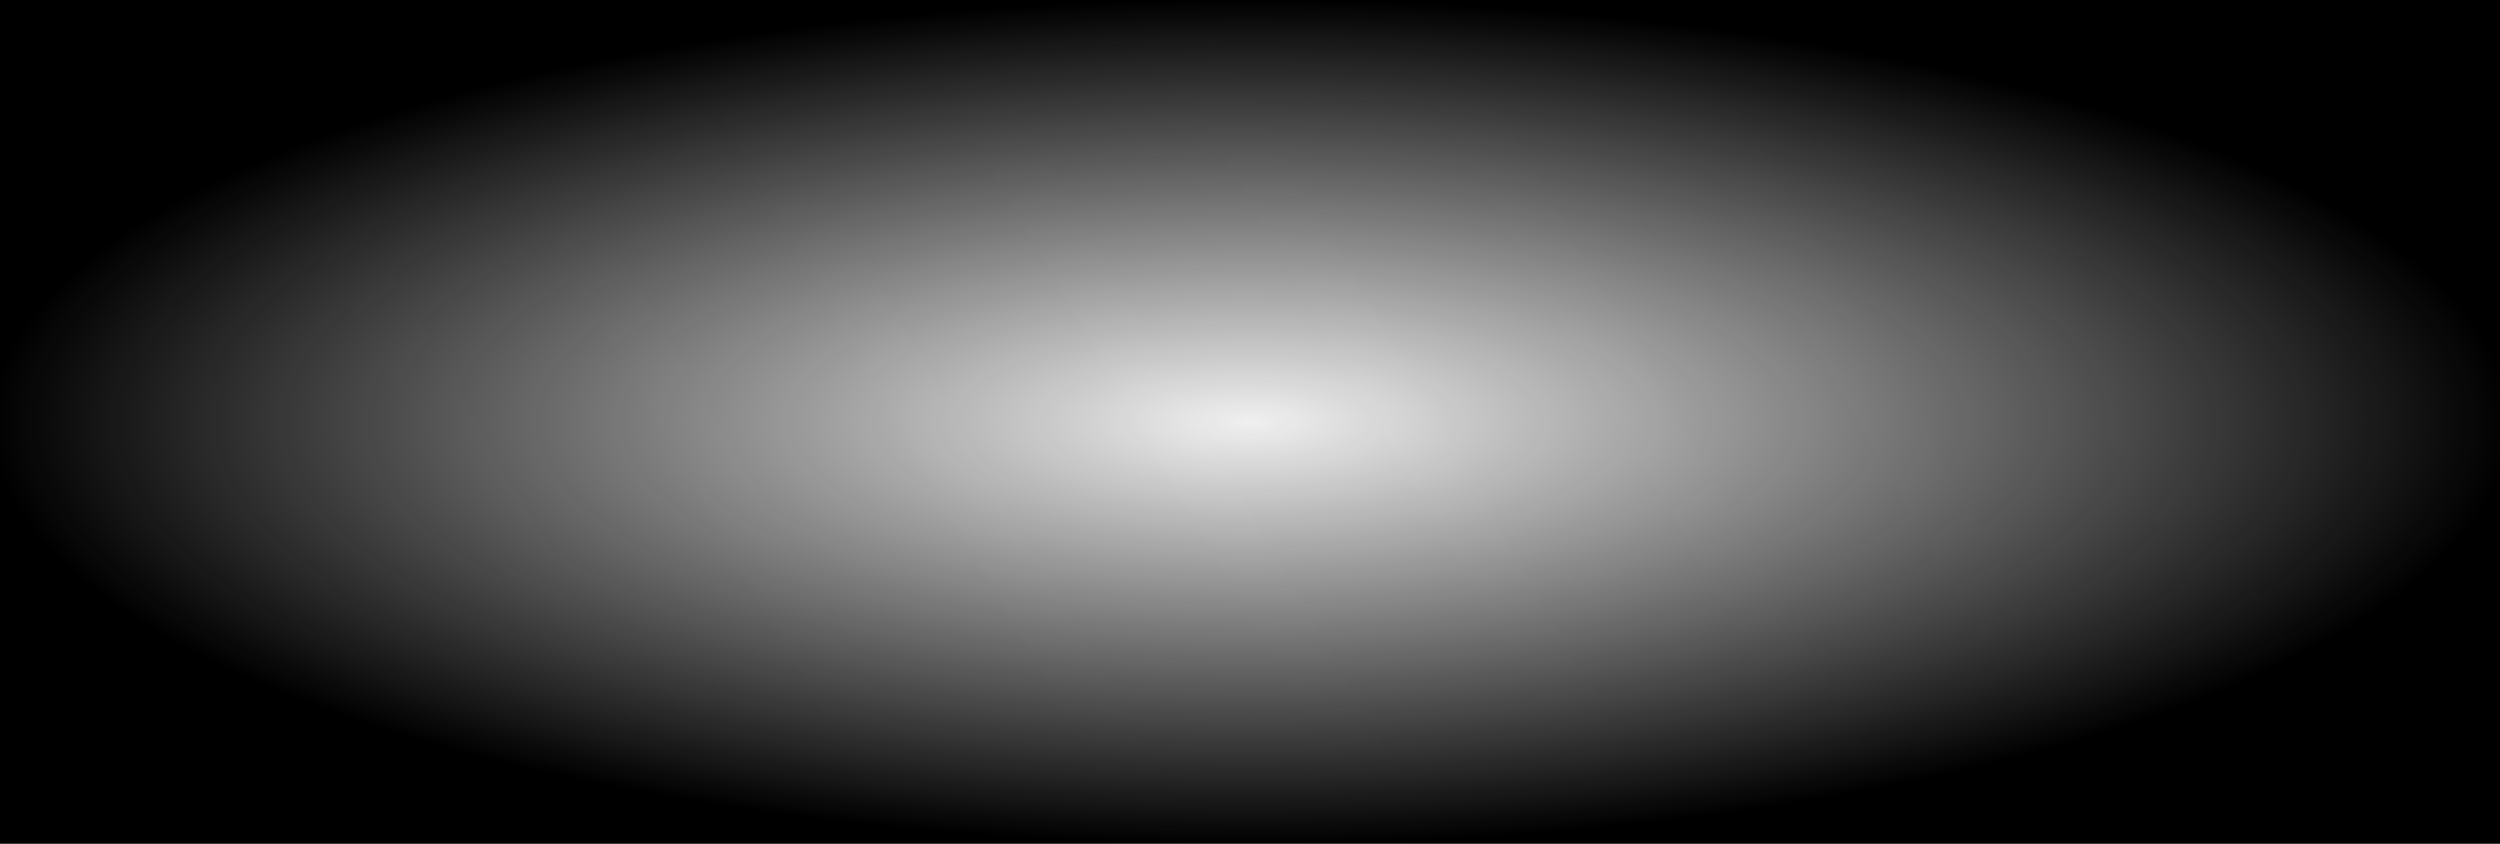
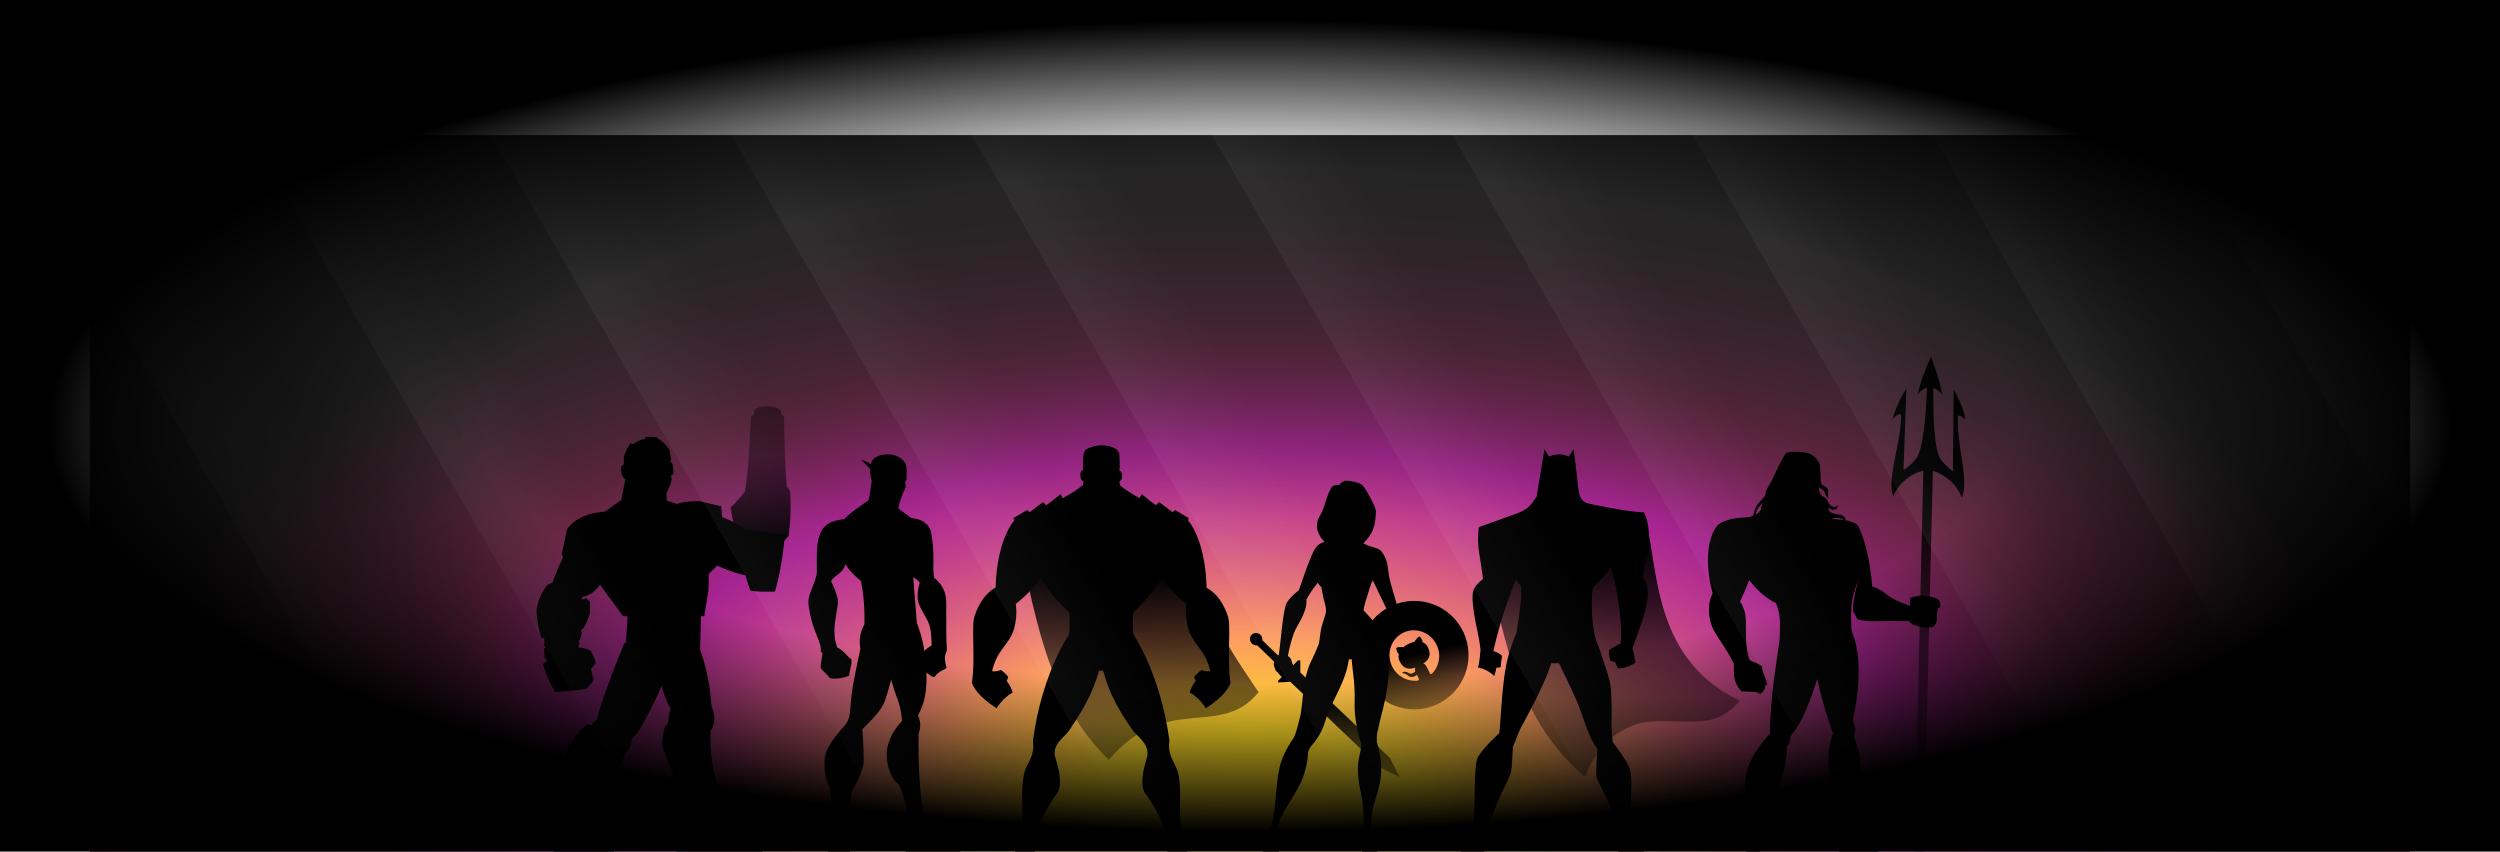
- <svg xmlns="http://www.w3.org/2000/svg" width="1920" height="648" viewBox="0 0 1920 648" fill="none">
-   <mask id="mask0_3051_7705" style="mask-type:alpha" maskUnits="userSpaceOnUse" x="0" y="0" width="1920" height="648">
-     <rect width="1920" height="648" fill="#C4C4C4" />
+ <svg xmlns="http://www.w3.org/2000/svg" width="1920" height="654" viewBox="0 0 1920 654" fill="none">
+   <g opacity="0.85">
+     <rect x="69" y="104" width="1782" height="550" fill="url(#paint0_radial_831_2111)" />
+     <rect x="69" y="104" width="1782" height="550" fill="url(#paint1_radial_831_2111)" />
+     <rect x="69" y="104" width="1782" height="550" fill="url(#paint2_linear_831_2111)" />
+   </g>
+   <g clip-path="url(#clip0_831_2111)">
+     <path fill-rule="evenodd" clip-rule="evenodd" d="M1389.13 373.828L1394.31 390.826C1399.05 393.18 1403.62 395.853 1408 398.826C1408 398.826 1419.68 399.826 1424.19 406.825C1424.19 406.825 1428.7 411.991 1429.2 428.823C1428.38 430.681 1427.32 432.419 1426.03 433.989C1426.03 433.989 1426.53 437.656 1427.86 442.989C1427.86 442.989 1425.69 449.322 1423.52 456.488C1421.35 463.654 1421.52 472.153 1421.85 481.819L1422.19 485.152C1419.41 490.904 1416.18 496.422 1412.51 501.651C1412.51 501.651 1405.33 510.983 1397.48 512.983C1397.48 512.983 1388.63 515.983 1378.95 505.817C1369.27 495.651 1366.76 491.485 1366.76 491.485C1366.76 491.485 1367.26 477.153 1366.76 474.486C1366.4 470.586 1365.45 466.764 1363.92 463.154C1356.41 460.154 1343.39 448.322 1340.22 439.656C1334.54 424.324 1335.04 400.992 1343.39 397.159C1343.39 397.159 1359.58 390.993 1363.59 387.493C1366.25 381.589 1367.89 375.278 1368.43 368.828C1375.09 371.379 1382.05 373.06 1389.13 373.828V373.828Z" fill="black" />
+     <path fill-rule="evenodd" clip-rule="evenodd" d="M1393.14 510.147C1396.68 528.142 1401.54 545.855 1407.66 563.143C1402.49 577.142 1402.49 601.307 1412.17 609.139C1413.34 615.639 1415.85 631.137 1415.68 632.971C1415.31 636.985 1414.53 640.95 1413.34 644.803C1412.56 648.301 1412.28 651.892 1412.51 655.469C1412.51 655.469 1414.51 658.635 1420.02 658.969C1425.53 659.302 1426.36 658.802 1429.7 659.968C1434.39 661.753 1439.37 662.657 1444.39 662.635C1452.07 662.635 1455.41 662.802 1454.91 661.468C1454.41 660.135 1439.55 651.969 1439.55 651.969C1439.55 651.969 1431.87 646.469 1430.04 644.636C1428.62 643.256 1427.34 641.75 1426.2 640.137C1425.56 630.254 1425.67 620.338 1426.53 610.472C1427.2 600.807 1432.71 585.308 1423.69 565.976C1424.19 563.81 1425.19 560.81 1424.86 559.643C1424.53 558.477 1423.02 552.477 1423.02 552.477C1423.02 552.477 1433.54 511.147 1422.19 485.149C1422.19 485.149 1416.35 481.316 1407.16 487.982C1397.98 494.649 1393.14 510.147 1393.14 510.147Z" fill="black" />
+     <path fill-rule="evenodd" clip-rule="evenodd" d="M1366.76 491.481C1366.76 491.481 1364.09 508.647 1362.25 522.812C1360.42 536.978 1359.08 556.809 1359.41 563.309C1359.41 563.309 1345.56 577.308 1341.38 592.806C1341.38 592.806 1339.38 600.972 1340.22 616.638C1341.05 632.303 1342.39 641.136 1342.89 650.135C1342.89 650.135 1339.05 658.634 1336.88 664.801C1334.71 670.967 1334.54 672.133 1335.21 677.133C1335.88 682.132 1337.04 687.299 1338.55 687.965C1340.05 688.632 1350.07 679.299 1353.4 667.8C1353.4 667.8 1351.23 654.801 1351.4 649.135C1351.57 643.469 1353.24 629.637 1356.08 622.471C1360.25 615.688 1363.93 608.615 1367.09 601.306C1371.44 590.64 1372.44 576.641 1372.44 573.308C1373.42 572.041 1374.2 570.637 1374.77 569.142C1374.94 567.808 1375.11 565.142 1375.11 565.142C1377.52 562.64 1379.59 559.84 1381.28 556.809C1388.96 543.81 1395.48 522.979 1399.31 508.647C1405.66 484.815 1372.6 484.149 1366.76 491.481Z" fill="black" />
+     <path fill-rule="evenodd" clip-rule="evenodd" d="M1351.73 397.49C1351.73 397.49 1330.2 395.323 1319.68 402.823C1319.68 402.823 1314 407.489 1312.17 421.821C1310.33 436.153 1314 451.485 1315.34 455.485C1314.19 457.928 1313.35 460.503 1312.84 463.151C1312.05 468.925 1312.63 474.8 1314.51 480.316C1317.18 487.816 1325.52 496.982 1331.7 509.981C1331.7 509.981 1331.03 519.48 1332.87 523.813C1333.93 526.49 1335.52 528.927 1337.54 530.979L1348.56 531.479C1349.7 532.053 1350.87 532.554 1352.07 532.979C1353.31 531.924 1354.38 530.688 1355.24 529.312C1355.47 528.386 1355.58 527.434 1355.57 526.479C1356.16 526.344 1356.72 526.119 1357.24 525.813C1356.81 523.581 1356.14 521.402 1355.24 519.313C1354.07 516.974 1353.39 514.423 1353.24 511.814C1351.36 510.294 1349.21 509.161 1346.89 508.481C1345.68 508.068 1344.55 507.447 1343.55 506.647C1343.55 506.647 1340.72 499.315 1340.88 486.149C1341.05 472.984 1340.72 468.651 1336.38 461.984C1341.83 450.704 1346.19 438.929 1349.4 426.821C1354.57 407.489 1351.73 397.49 1351.73 397.49Z" fill="black" />
+     <path fill-rule="evenodd" clip-rule="evenodd" d="M1406.66 398.823C1406.66 398.823 1415.84 398.49 1421.69 400.656C1423.36 401.176 1424.94 401.964 1426.36 402.989C1427.7 404.323 1435.38 419.488 1437.88 450.486C1437.88 450.486 1442.22 450.986 1449.73 457.152C1449.73 457.152 1455.74 461.985 1468.6 465.818L1468.26 477.15C1468.26 477.15 1455.74 476.65 1446.56 476.983C1437.38 477.317 1429.53 476.983 1426.36 475.484C1425.44 473.276 1424.32 471.156 1423.02 469.151C1423.09 466.363 1423.31 463.581 1423.69 460.818C1424.36 456.318 1426.03 449.986 1427.36 443.819C1423.02 450.319 1421.19 453.819 1420.02 465.651C1416.01 461.818 1401.32 447.486 1402.49 433.487C1403.66 419.488 1406.66 398.823 1406.66 398.823Z" fill="black" />
+     <path fill-rule="evenodd" clip-rule="evenodd" d="M1467.43 467.817C1466.77 464.975 1466.66 462.034 1467.1 459.151C1470.41 458.091 1473.82 457.365 1477.28 456.984V457.651C1481.12 457.818 1485.96 458.484 1489.13 460.817C1489.96 462.527 1490.3 464.427 1490.13 466.317L1488.63 466.817C1488.1 468.209 1487.76 469.667 1487.63 471.15C1487.46 472.701 1487.46 474.265 1487.63 475.816C1487.3 477.87 1486.37 479.782 1484.96 481.316C1481.17 482.265 1477.2 482.208 1473.44 481.149L1472.94 480.649C1472.94 480.649 1466.59 479.982 1466.09 476.316C1465.92 473.42 1466.37 470.52 1467.43 467.817V467.817Z" fill="black" />
+     <path fill-rule="evenodd" clip-rule="evenodd" d="M1343.39 403.488C1343.97 400.996 1344.99 398.626 1346.39 396.488C1347.9 386.489 1351.9 386.156 1355.91 380.156C1355.84 378.666 1356.12 377.18 1356.74 375.823C1358.58 372.49 1359.75 371.657 1361.59 367.324C1365.26 359.325 1369.43 350.492 1372.1 347.659C1377.34 346.607 1382.75 346.664 1387.96 347.826C1390.22 348.473 1392.28 349.662 1393.97 351.289C1395.66 352.916 1396.92 354.931 1397.65 357.158C1397.65 357.158 1398.31 363.324 1398.31 368.824C1398.31 374.323 1402.49 372.657 1403.66 375.49C1404.82 378.323 1403.16 380.156 1404.32 382.656C1401.15 380.99 1402.49 377.323 1399.15 375.657C1395.81 373.99 1397.15 373.157 1396.81 371.824C1396.64 373.958 1396.87 376.104 1397.48 378.156C1399.15 382.156 1402.15 381.323 1403.32 384.323C1406.16 390.822 1410.33 389.989 1411.34 387.656C1412.17 390.989 1407.5 393.655 1404.32 389.489C1403.82 398.155 1417.85 391.655 1417.35 400.155C1417.18 401.155 1415.84 396.822 1409.17 397.822C1407.33 398.155 1405.49 398.655 1404.32 403.154C1394.97 406.987 1374.27 409.654 1374.27 409.654L1343.39 403.488V403.488ZM1348.56 395.322C1350.24 394.227 1351.61 392.739 1352.57 390.989C1352.07 389.656 1353.07 387.822 1354.24 386.156C1351.9 387.656 1348.4 391.655 1348.56 395.322V395.322Z" fill="black" />
+     <path fill-rule="evenodd" clip-rule="evenodd" d="M1461.92 360.993L1464.09 298.331C1459.37 305.648 1455.77 313.623 1453.41 321.996C1455.91 319.33 1457.25 317.996 1460.08 318.163C1460.08 328.169 1457.97 338.766 1455.99 348.651C1453.39 361.65 1451.04 373.418 1454.07 380.991C1456.29 375.961 1459.67 371.527 1463.94 368.051C1467.8 364.903 1472.29 362.621 1477.11 361.354L1469.93 666.802C1471.05 667.319 1472.27 667.601 1473.51 667.63C1474.74 667.658 1475.97 667.433 1477.11 666.969L1484.44 361.538C1489.24 363.014 1493.66 365.506 1497.41 368.849C1501.5 372.498 1504.67 377.057 1506.66 382.158C1510.07 374.797 1508.28 363 1506.3 349.946C1504.78 339.947 1503.15 329.21 1503.66 319.163C1506.33 319.163 1507.66 320.663 1510 323.329C1508.1 314.885 1504.89 306.789 1500.48 299.331L1499.82 361.993C1495.97 359.265 1492.63 355.88 1489.97 351.994C1486.13 345.494 1484.46 324.996 1484.79 297.998C1487.68 298.918 1490.12 300.879 1491.64 303.498C1489.97 293.165 1486.96 284.832 1482.96 274C1482.73 274.536 1482.5 275.066 1482.28 275.59C1478.1 285.477 1474.83 293.193 1472.77 303.164C1473.54 301.836 1474.58 300.679 1475.81 299.762C1477.05 298.845 1478.45 298.188 1479.95 297.831C1478.95 324.829 1476.28 345.161 1472.1 351.494C1469.31 355.244 1465.86 358.461 1461.92 360.993Z" fill="url(#paint3_linear_831_2111)" />
+     <path fill-rule="evenodd" clip-rule="evenodd" d="M1137.21 405.488C1149.9 456.818 1155.58 545.81 1217.35 596.473C1217.35 596.473 1230.37 557.976 1266.6 554.31C1295.14 551.643 1316.85 561.642 1336.21 538.144C1264.43 504.314 1274.78 426.153 1262.09 395.489C1226.86 395.156 1172.27 401.489 1137.21 405.488Z" fill="url(#paint4_linear_831_2111)" />
+     <path fill-rule="evenodd" clip-rule="evenodd" d="M1135.71 404.823L1162.59 395.157C1174.1 391.324 1175.27 388.157 1180.11 381.491L1186.12 344.994L1189.63 350.66C1189.63 350.66 1197.31 346.827 1204.82 350.66L1208.5 344.994C1208.5 344.994 1210.5 359.326 1211.33 367.992C1212.17 376.658 1212.84 378.491 1213.17 380.491C1213.57 381.727 1214.22 382.868 1215.09 383.843C1215.95 384.818 1217 385.605 1218.18 386.157C1220.85 387.157 1249.9 393.157 1262.42 393.49C1262.42 393.49 1245.56 430.487 1223.19 451.485C1221.72 464.514 1222.45 477.697 1225.36 490.482C1218.85 496.148 1211.33 503.315 1201.82 508.147C1199.31 509.481 1194.47 509.647 1190.97 509.314C1187.46 508.981 1170.43 495.649 1164.59 486.149C1166.93 472.15 1169.1 457.152 1168.09 449.986C1168.09 449.986 1154.57 434.154 1152.07 426.487C1152.15 423.866 1152.37 421.251 1152.74 418.655C1148.23 410.655 1139.05 406.822 1135.71 404.823Z" fill="black" />
+     <path fill-rule="evenodd" clip-rule="evenodd" d="M1244.72 494.151C1241.55 495.571 1238.53 497.302 1235.71 499.317C1235.21 502.65 1236.38 504.15 1236.54 507.316C1237.85 507.809 1239.18 508.199 1240.55 508.483C1241.06 510.153 1241.73 511.771 1242.55 513.316C1247.42 513.292 1252.16 511.716 1256.07 508.816C1256.07 508.816 1254.91 501.983 1253.74 497.817C1260.92 477.819 1271.1 453.654 1261.75 443.988C1261.75 443.988 1263.59 431.322 1265.42 422.656C1267.26 413.991 1266.59 400.158 1262.42 393.492L1233.87 422.823C1233.87 422.823 1247.06 463.486 1244.72 494.151Z" fill="black" />
+     <path fill-rule="evenodd" clip-rule="evenodd" d="M1135.71 404.822C1134.73 412.254 1134.95 419.794 1136.38 427.154C1138.55 440.153 1138.88 444.652 1138.88 444.652C1130.53 451.652 1129.53 453.985 1132.2 471.817C1133.2 478.983 1136.21 489.815 1137.04 499.148C1137.04 499.148 1136.21 510.147 1135.04 512.647C1139.77 513.514 1144.13 515.778 1147.56 519.146C1148.33 517.098 1148.89 514.976 1149.23 512.813C1150.36 512.819 1151.49 512.65 1152.57 512.313C1152.73 509.407 1153.06 506.513 1153.57 503.648C1151.65 501.942 1149.37 500.689 1146.89 499.981C1146.89 499.981 1150.57 483.316 1156.08 466.984C1161.59 450.652 1170.27 429.987 1171.1 426.32C1171.94 422.654 1163.92 406.989 1135.71 404.822Z" fill="black" />
+     <path fill-rule="evenodd" clip-rule="evenodd" d="M1164.59 486.148C1159.86 496.975 1156.71 508.425 1155.24 520.146C1152.9 538.644 1152.57 554.809 1151.4 563.142C1151.4 563.142 1137.71 575.308 1134.37 582.807C1134.37 582.807 1133.04 587.64 1132.7 600.639C1132.37 613.638 1132.54 637.969 1130.7 645.802C1128.99 648.077 1126.97 650.098 1124.69 651.801C1122.19 653.468 1119.18 655.135 1118.01 657.301C1116.84 659.468 1117.18 660.634 1117.01 660.967C1116.84 661.301 1121.68 663.467 1125.19 664.467C1127.73 664.277 1130.21 663.657 1132.54 662.634C1132.54 662.634 1133.2 658.634 1140.22 656.301C1140.04 653.783 1139.7 651.278 1139.21 648.802C1141.65 638.491 1144.94 628.401 1149.06 618.638C1155.57 602.972 1159.92 596.639 1160.58 592.306C1161.25 587.973 1161.58 579.474 1161.92 573.308C1164.76 567.642 1164.92 565.142 1167.76 559.476C1170.6 553.81 1187.96 523.645 1191.97 506.813C1195.98 489.981 1164.59 486.148 1164.59 486.148Z" fill="black" />
+     <path fill-rule="evenodd" clip-rule="evenodd" d="M1196.31 507.313C1196.31 507.313 1209.16 533.478 1212.84 542.977C1216.51 552.476 1220.18 566.975 1226.69 574.808C1226.69 574.808 1225.52 593.306 1226.02 596.306C1226.53 599.306 1231.2 607.305 1234.37 614.305C1239.09 623.839 1242.62 633.913 1244.89 644.302L1243.05 650.968C1242.88 652.63 1242.88 654.306 1243.05 655.968C1243.05 655.968 1251.07 658.134 1254.41 662.967C1257.01 663.306 1259.63 663.473 1262.25 663.467C1264.79 663.138 1267.24 662.287 1269.43 660.967C1269.43 659.576 1268.96 658.225 1268.1 657.134L1258.75 651.635C1256.56 649.091 1254.6 646.358 1252.9 643.469C1252.15 635.772 1251.93 628.032 1252.24 620.304C1252.74 607.305 1253.9 595.306 1251.07 588.807C1248.23 582.307 1238.55 569.808 1238.55 569.808C1237.69 563.179 1237.41 556.488 1237.71 549.81C1237.88 536.644 1237.38 528.145 1236.38 523.645C1235.37 519.146 1228.86 498.647 1225.36 490.481C1224.13 488.669 1222.27 487.376 1220.14 486.852C1218.02 486.329 1215.77 486.612 1213.84 487.648C1205.99 491.148 1196.31 507.313 1196.31 507.313Z" fill="black" />
+     <path fill-rule="evenodd" clip-rule="evenodd" d="M481.952 359.658L477.111 383.99L458.747 397.155L455.074 441.318L478.447 473.149L481.952 473.316L479.448 514.146L481.786 514.979L485.792 507.813L510.834 511.812L512.504 524.645L521.352 523.312L537.545 501.313L538.38 473.149L540.884 473.316L544.056 453.484L544.39 440.652L551.068 434.152L544.223 406.654L522.186 387.823L512.17 384.49L511.168 371.991L481.952 359.658Z" fill="black" />
+     <path fill-rule="evenodd" clip-rule="evenodd" d="M473.269 392.991C473.269 392.991 446.892 390.324 435.539 406.323L431.366 425.822L432.534 427.821C429.413 434.149 426.681 440.66 424.354 447.32L420.18 449.32C415.745 455.029 412.921 461.819 412 468.985C412.377 476.106 413.61 483.156 415.673 489.983L418.01 490.316V496.149L418.845 496.649V497.649L417.843 497.982L418.344 505.482L419.513 505.982L419.846 507.981L417.008 509.815C417.008 509.815 418.678 518.147 426.357 531.48C426.357 531.48 442.551 530.48 450.064 529.146C452.402 527.074 454.476 524.723 456.241 522.147C455.072 519.377 454.285 516.462 453.903 513.481C455.387 512.277 456.633 510.808 457.576 509.148C456.75 505.87 455.457 502.727 453.736 499.815C450.827 498.192 447.553 497.332 444.22 497.316L445.055 493.483L444.387 493.149L444.721 491.649H445.389L446.892 485.483L446.057 484.817L447.225 482.65H448.06C450.062 479.086 451.738 475.349 453.069 471.484C453.069 471.484 453.236 464.818 452.902 461.819L449.897 459.319C448.998 460.029 447.869 460.385 446.725 460.319L447.559 458.152C447.559 458.152 459.413 458.486 468.261 434.987L476.608 434.654L480.782 418.322C480.782 418.322 482.284 398.157 473.269 392.991Z" fill="black" />
+     <path fill-rule="evenodd" clip-rule="evenodd" d="M571.1 436.653C572.499 442.359 574.227 447.979 576.275 453.485C581.116 454.652 588.963 454.485 595.14 454.318C598.479 443.986 601.985 423.821 602.652 410.489L573.437 406.822L571.1 436.653Z" fill="black" />
+     <path fill-rule="evenodd" clip-rule="evenodd" d="M515.006 509.981C508.119 528.273 499.686 545.946 489.797 562.81L485.289 566.81C485.289 566.81 485.289 574.976 480.782 577.809L464.922 613.473C462.28 619.732 461.192 626.535 461.75 633.304L459.58 635.304L462.919 641.97L460.748 643.803L468.929 651.136C472.022 653.815 474.523 657.107 476.274 660.802C475.779 665.557 474.598 670.216 472.768 674.634C464.551 676.021 456.228 676.69 447.893 676.634C447.893 676.634 434.204 672.801 430.197 670.635C430.197 670.635 429.363 663.802 424.521 660.969C424.661 656.381 425.163 651.812 426.024 647.303L423.186 646.303C425.793 638.757 427.475 630.922 428.194 622.972C429.029 611.139 431.867 588.141 437.042 572.476C437.042 572.476 444.388 561.477 450.732 556.311L454.404 556.811C455.413 554.888 456.986 553.318 458.912 552.311L459.413 547.978C459.413 547.978 467.259 523.147 479.279 494.482L488.795 485.816L514.338 486.483L515.006 509.981Z" fill="black" />
+     <path fill-rule="evenodd" clip-rule="evenodd" d="M532.871 486.819C540.711 504.346 545.293 523.151 546.394 542.315C546.394 542.315 547.729 544.148 548.564 550.647C548.961 554.43 547.951 558.226 545.726 561.313C545.726 561.313 543.389 594.644 557.579 614.809L553.906 620.308L564.591 629.641L562.253 632.141L565.926 633.474L567.429 631.474L587.128 644.473L584.791 657.472L575.609 659.138L548.564 660.138C548.564 660.138 539.883 652.639 519.849 656.139C519.849 656.139 518.013 641.307 522.187 631.974L518.18 631.307C520.218 624.05 520.953 616.489 520.35 608.976L517.846 596.977L508.33 572.646C508.637 567.694 509.42 562.783 510.667 557.98L513.171 555.48C513.153 551.668 513.832 547.884 515.175 544.315C515.175 544.315 508.998 536.149 503.989 509.984C498.981 483.819 532.871 486.819 532.871 486.819Z" fill="black" />
+     <path fill-rule="evenodd" clip-rule="evenodd" d="M512.001 392.824C512.001 392.824 509.831 419.322 526.025 430.321L545.724 434.154L547.561 432.821C547.561 432.821 562.252 440.32 573.604 441.987C579.28 431.821 578.779 425.322 577.945 417.489C577.945 417.489 578.279 405.656 554.572 397.157L553.905 388.825L537.544 384.992C537.544 384.992 517.01 383.658 512.001 392.824Z" fill="black" />
+     <path fill-rule="evenodd" clip-rule="evenodd" d="M568.43 421.82C565.287 411.325 562.833 400.636 561.084 389.823C565.086 386.017 568.771 381.893 572.102 377.49C575.608 357.659 575.274 338.827 576.944 319.495C577.596 318.944 578.328 318.495 579.114 318.162C579.281 316.995 579.281 316.329 579.448 314.995C583.121 310.662 596.143 310.996 599.815 315.495V318.162L602.153 319.662C602.153 332.827 603.488 367.824 604.323 373.657C605.274 374.736 606.114 375.909 606.827 377.157C607.623 388.666 607.231 400.225 605.658 411.654C601.335 416.928 596.467 421.732 591.134 425.986C583.402 425.723 575.751 424.319 568.43 421.82V421.82Z" fill="url(#paint5_linear_831_2111)" />
+     <path fill-rule="evenodd" clip-rule="evenodd" d="M479.111 356.824C476.607 357.824 476.607 360.491 477.107 362.824C477.608 365.157 478.777 368.49 482.784 368.823C482.682 370.21 482.682 371.603 482.784 372.99C487.792 377.989 491.799 379.156 498.977 385.822C502.56 385.778 506.133 385.444 509.662 384.822C511.665 377.156 514.837 374.656 515.839 367.99C515.672 367.157 515.505 366.324 515.338 365.157L517.174 363.99C517.283 361.068 516.945 358.146 516.173 355.324L514.503 354.824L515.505 353.325C515.505 353.325 514.67 347.992 514.169 345.492C511.52 341.568 508.045 338.27 503.986 335.826C501.282 335.372 498.526 335.315 495.805 335.659L495.471 336.993C492.193 337.6 489.105 338.97 486.456 340.992L484.119 340.492C482.026 343.656 480.343 347.072 479.111 350.658C479.111 350.658 478.944 353.825 479.111 356.824Z" fill="black" />
+     <path fill-rule="evenodd" clip-rule="evenodd" d="M1047.56 416.654C1054.91 409.654 1056.41 402.488 1056.74 392.822C1056.74 389.323 1048.9 375.157 1046.39 372.657C1043.89 370.158 1033.71 368.658 1032.54 369.324C1031.01 369.953 1029.68 370.991 1028.7 372.324C1028.7 372.324 1024.52 372.324 1023.19 373.657C1021.85 374.991 1019.35 380.323 1017.34 387.823C1016.22 391.125 1014.76 394.307 1013 397.322C1005.49 412.821 1026.53 422.487 1032.2 429.986C1034.87 433.486 1044.56 419.82 1047.56 416.654Z" fill="black" />
+     <path fill-rule="evenodd" clip-rule="evenodd" d="M1029.86 415.322C1022.02 416.822 1018.18 415.656 1015.67 416.655C1010.5 418.655 1008.83 423.155 1006.33 428.988C1002.82 437.32 999.981 446.82 997.477 453.319C997.477 453.319 990.966 457.985 988.128 463.152C985.29 468.318 983.454 494.482 982.118 502.815C980.397 504.844 979.041 507.156 978.111 509.648C978.46 511.538 979.02 513.382 979.781 515.147C983.12 517.647 981.951 518.647 985.958 520.814C987.46 520.147 988.295 517.981 988.796 516.647L990.799 516.981C991.93 515.177 992.774 513.209 993.303 511.148C992.735 510.287 992.338 509.325 992.135 508.315C992.022 507.382 991.691 506.489 991.169 505.708C990.647 504.926 989.948 504.278 989.13 503.815C990.133 497.92 991.641 492.121 993.637 486.483C995.974 479.984 1004.15 470.318 1003.32 460.485C1005.58 456.319 1008.21 452.36 1011.17 448.653C1014.41 444.763 1017.37 440.641 1020.01 436.321C1020.85 434.821 1029.7 415.822 1029.86 415.322Z" fill="black" />
+     <path fill-rule="evenodd" clip-rule="evenodd" d="M1030.2 405.99C1030.2 405.99 1029.7 412.823 1028.53 414.823C1024.66 416.117 1021.35 418.708 1019.18 422.155C1017.34 424.822 1013.84 426.822 1012 434.154C1010.16 441.487 1011.17 448.653 1014.84 450.82C1014.84 450.82 1015.84 457.319 1017.01 461.652C1018.18 465.985 1018.85 468.152 1018.01 471.485C1017.18 474.818 1014.84 480.317 1014.17 485.484C1013.5 490.65 1013 493.983 1013 493.983L1035.54 506.482C1037.26 506.461 1038.96 506.122 1040.55 505.482C1042.55 504.649 1061.25 485.15 1061.25 485.15C1056.93 479.414 1052.24 473.959 1047.23 468.818C1047.56 464.319 1050.23 457.652 1051.4 453.32C1052.21 450.454 1053.27 447.665 1054.57 444.987C1055.92 443.223 1056.84 441.168 1057.24 438.987C1058.08 432.988 1054.4 420.156 1054.4 420.156C1051.66 419.465 1049.02 418.399 1046.56 416.989C1044.39 415.323 1042.38 412.49 1042.05 402.824C1041.72 393.158 1030.2 405.99 1030.2 405.99Z" fill="black" />
+     <path fill-rule="evenodd" clip-rule="evenodd" d="M1013.01 493.983C1013.01 493.983 1010 501.815 1007.66 506.315C1000.15 520.98 1001.15 536.479 998.815 548.978C998.314 551.311 995.476 563.31 993.64 566.477C986.962 576.309 984.291 582.809 982.622 589.808C979.617 603.474 980.117 619.806 976.778 632.638C975.611 634.875 974.66 637.219 973.94 639.637C972.939 643.304 970.101 653.47 969.6 654.47C969.377 656.057 969.609 657.674 970.268 659.136C970.895 661.404 971.911 663.547 973.273 665.469C973.94 665.969 977.446 666.302 978.448 664.802C979.705 662.391 980.766 659.883 981.62 657.303C982.288 655.47 982.121 654.47 981.954 651.303C981.787 648.137 981.787 642.97 981.119 636.304C982.788 624.472 996.311 609.307 1000.48 597.474C1002.92 591.184 1004.33 584.545 1004.66 577.809C1005.66 573.476 1008.16 572.143 1010.84 568.143C1014.04 563.776 1016.41 558.863 1017.85 553.644C1023.36 536.313 1034.37 523.314 1036.21 503.982C1036.21 498.982 1021.85 478.317 1013.01 493.983Z" fill="black" />
+     <path fill-rule="evenodd" clip-rule="evenodd" d="M1037.88 504.147C1037.88 504.147 1038.38 510.313 1039.21 517.479C1040.12 524.272 1040.51 531.125 1040.38 537.977C1040.1 544.403 1040.61 550.838 1041.88 557.143C1042.71 561.834 1043.88 566.457 1045.39 570.975C1045.39 581.641 1040.21 583.307 1044.55 606.139C1045.89 613.305 1047.06 614.138 1047.56 634.636C1047.19 635.473 1047.01 636.387 1047.06 637.303C1047.37 638.385 1047.48 639.514 1047.39 640.636C1047.23 645.135 1046.56 650.468 1046.22 653.135C1045.74 655.18 1045.86 657.319 1046.56 659.301C1047.39 661.634 1048.9 665.3 1050.23 665.467C1051.57 665.634 1053.57 665.967 1054.4 664.634C1055.24 663.3 1058.24 655.968 1057.74 653.801C1056.68 650.743 1055.79 647.627 1055.07 644.469C1054.57 641.969 1053.07 637.303 1053.07 637.303C1052.07 621.637 1057.74 612.638 1059.91 600.306C1061.58 591.473 1061.08 582.14 1057.41 570.141C1057.32 567.918 1057.38 565.692 1057.58 563.475C1060.25 550.643 1064.25 538.311 1065.76 525.312C1067.26 512.313 1067.26 495.981 1061.25 485.148L1046.56 488.481L1037.88 504.147Z" fill="black" />
+     <path fill-rule="evenodd" clip-rule="evenodd" d="M1054.4 420.154C1057.08 420.988 1059.75 421.654 1061.25 423.821C1065.42 429.82 1065.59 433.153 1066.59 441.486C1067.03 443.901 1067.58 446.293 1068.26 448.652C1069.1 451.985 1070.93 457.485 1071.77 460.818L1073.44 466.817C1074.6 470.817 1070.6 474.317 1066.76 470.15C1065.31 468.386 1064.13 466.421 1063.25 464.317C1059.25 455.818 1055.07 447.319 1050.9 438.653C1046.73 429.987 1048.56 422.321 1054.4 420.154Z" fill="black" />
+     <path fill-rule="evenodd" clip-rule="evenodd" d="M1067.43 582.143L1074.94 596.808L1060.25 589.642L990.966 523.647L981.618 524.147V522.814L987.461 516.815L965.591 495.65C964.866 495.732 964.132 495.656 963.44 495.425C962.748 495.195 962.114 494.817 961.584 494.316C961.095 493.902 960.697 493.392 960.414 492.818C960.131 492.244 959.969 491.618 959.939 490.979C959.909 490.339 960.01 489.701 960.238 489.102C960.465 488.504 960.814 487.959 961.261 487.501C961.709 487.042 962.246 486.681 962.839 486.439C963.433 486.197 964.07 486.079 964.711 486.093C965.352 486.107 965.983 486.252 966.565 486.52C967.147 486.788 967.668 487.173 968.095 487.65C968.654 488.138 969.072 488.766 969.307 489.469C969.542 490.172 969.584 490.925 969.431 491.65L991.3 512.815L996.81 507.149H998.646V516.481L1067.43 582.143Z" fill="url(#paint6_linear_831_2111)" />
+     <path fill-rule="evenodd" clip-rule="evenodd" d="M1126.76 493.69C1131.99 516.102 1118.02 538.497 1095.57 543.713C1073.12 548.928 1050.69 534.988 1045.46 512.577C1040.24 490.165 1054.2 467.77 1076.65 462.554C1099.1 457.339 1121.54 471.279 1126.76 493.69ZM1069.13 511.759C1064.43 502.13 1068.28 490.504 1077.67 485.923C1087.06 481.342 1098.59 485.472 1103.28 495.101C1107.07 502.869 1105.37 511.828 1099.76 517.406C1098.96 517.932 1098.37 517.541 1098.16 517.103L1095.81 512.289C1095.01 510.648 1093.95 509.814 1093.04 509.579C1096.67 507.267 1099.87 503.809 1096.61 497.135C1095.65 495.166 1094.27 493.946 1092.61 493.263C1092.6 493.221 1092.59 493.166 1092.58 493.101C1092.45 492.417 1092.11 490.542 1090.16 488.772C1090.16 488.772 1088.56 489.011 1086.37 492.922C1084.82 493.271 1083.33 493.729 1081.83 494.458C1080.34 495.186 1079 495.973 1077.83 497.087C1073.45 496.512 1072.28 497.627 1072.28 497.627C1072.49 500.502 1073.88 501.993 1074.31 502.326C1073.83 504.051 1073.99 506.004 1074.89 507.864C1078.15 514.538 1082.85 514.144 1086.9 512.708C1086.69 513.354 1086.53 514.38 1086.95 515.526C1086.1 516.484 1084.02 518.447 1081.24 516.55C1081.24 516.55 1079.48 515.378 1077.72 516.101C1077.72 516.101 1076.01 516.934 1078.15 517.247C1078.15 517.247 1079.59 517.222 1081.3 518.827C1081.3 518.827 1083.91 521.75 1088.18 518.313L1089.62 521.268C1089.89 521.815 1089.78 522.408 1088.88 522.716C1081.03 523.697 1072.92 519.527 1069.13 511.759Z" fill="url(#paint7_linear_831_2111)" />
+     <path fill-rule="evenodd" clip-rule="evenodd" d="M779.947 402.155C793.136 463.983 803.153 537.477 851.567 583.473C896.141 531.478 937.043 567.975 966.592 531.644C932.535 481.315 929.53 475.316 911.834 400.988C861.751 400.988 829.864 402.155 779.947 402.155Z" fill="url(#paint8_linear_831_2111)" />
+     <path fill-rule="evenodd" clip-rule="evenodd" d="M867.929 472.32C902.988 442.323 912.17 399.326 912.17 399.326C875.943 384.828 862.42 375.662 857.412 370.162H834.039C829.031 375.662 815.508 384.828 779.281 399.326C779.281 399.326 788.463 442.323 823.522 472.32C832.37 479.986 859.248 479.82 867.929 472.32Z" fill="black" />
+     <path fill-rule="evenodd" clip-rule="evenodd" d="M859.747 361.494C862.585 361.827 862.418 369.16 859.747 369.493C860.05 371.478 860.162 373.487 860.081 375.493C858.129 379.777 855.841 383.901 853.236 387.825C848.347 388.271 843.424 388.215 838.545 387.658C836.076 383.626 833.847 379.453 831.867 375.159C831.741 373.325 831.797 371.483 832.034 369.66C829.363 369.16 828.529 361.161 831.867 361.161C831.589 356.882 831.701 352.587 832.201 348.328C832.201 348.328 833.203 345.662 834.372 344.995C841.383 341.162 850.732 340.829 857.41 344.995C858.336 345.961 859.073 347.091 859.58 348.328C859.962 352.707 860.017 357.107 859.747 361.494V361.494Z" fill="black" />
+     <path fill-rule="evenodd" clip-rule="evenodd" d="M779.281 399.322C779.281 399.322 765.758 412.988 764.59 451.318C764.59 451.318 754.406 455.651 748.73 472.483C745.558 478.982 749.398 505.147 746.393 524.645C747.895 527.812 750.9 534.645 765.424 543.977C768.427 538.93 772.682 534.74 777.778 531.811C776.714 528.581 775.136 525.542 773.104 522.812C773.766 521.878 774.169 520.785 774.272 519.646C772.628 517.73 770.781 515.998 768.763 514.48C766.626 515.466 764.249 515.813 761.919 515.479C765.591 499.481 774.106 495.814 778.112 484.982C780.445 478.184 781.132 470.931 780.116 463.817C780.116 463.817 795.975 451.985 803.655 436.653L786.626 403.322L779.281 399.322Z" fill="black" />
+     <path fill-rule="evenodd" clip-rule="evenodd" d="M871.6 490.48C861.75 498.813 857.242 510.812 849.73 514.811C846.963 515.23 844.149 515.23 841.383 514.811C829.363 505.479 833.202 499.479 819.68 490.48L821.516 485.98H869.93L871.6 490.48Z" fill="black" />
+     <path fill-rule="evenodd" clip-rule="evenodd" d="M821.016 469.484H870.432C870.014 475.421 870.014 481.38 870.432 487.316C858.078 491.816 837.376 492.316 821.016 487.316C821.684 481.391 821.684 475.41 821.016 469.484V469.484Z" fill="black" />
+     <path fill-rule="evenodd" clip-rule="evenodd" d="M822.018 485.816C822.018 485.816 800.482 515.147 793.304 568.81C793.859 572.371 793.631 576.011 792.636 579.475C790.633 585.642 787.294 589.141 786.125 596.141C782.953 615.306 788.462 626.971 781.117 651.803C777.945 656.636 766.759 665.302 765.424 671.635C767.594 674.801 772.436 677.134 781.284 676.634C789.965 672.301 787.294 668.801 795.474 661.635C795.98 657.904 795.278 654.108 793.471 650.803C793.471 641.304 802.486 621.139 812.169 608.973C815.841 602.14 813.671 591.808 810.499 581.975C807.327 572.143 818.012 565.477 820.516 561.81C834.873 541.145 841.384 527.313 846.226 506.981C848.73 492.149 833.371 492.149 822.018 485.816Z" fill="black" />
+     <path fill-rule="evenodd" clip-rule="evenodd" d="M869.433 485.816C869.433 485.816 890.802 515.147 898.148 568.81C897.502 572.366 897.731 576.027 898.815 579.475C900.819 585.642 904.158 589.141 905.326 596.141C908.331 615.306 902.989 626.971 910.335 651.803C913.507 656.636 924.525 665.302 925.861 671.635C923.857 674.801 919.016 677.134 910.168 676.634C901.32 672.301 903.991 668.801 895.977 661.635C895.359 657.921 896.005 654.107 897.814 650.803C897.814 641.304 888.799 621.139 879.116 608.973C875.61 602.14 877.78 591.808 880.785 581.975C883.79 572.143 873.273 565.31 870.602 561.81C855.91 541.645 849.233 525.813 845.226 506.981C842.555 492.149 858.915 487.316 869.433 485.816Z" fill="black" />
+     <path fill-rule="evenodd" clip-rule="evenodd" d="M837.21 410.656C837.21 410.656 787.126 413.323 778.111 397.991L788.796 391.658L790.799 393.324L800.983 385.658L803.654 387.991C807.494 384.992 811.834 381.825 814.505 379.492C819.013 388.991 828.863 401.99 837.21 410.656Z" fill="black" />
+     <path fill-rule="evenodd" clip-rule="evenodd" d="M912.168 399.322C912.168 399.322 925.691 413.154 926.692 451.485C926.692 451.485 937.043 455.818 942.719 472.483C945.891 478.982 942.051 505.147 945.056 524.645C943.554 527.978 940.549 534.645 926.024 543.977C923.022 538.93 918.767 534.74 913.67 531.811C914.656 528.548 916.242 525.497 918.345 522.812C917.683 521.878 917.28 520.785 917.176 519.646C918.795 517.755 920.646 516.076 922.686 514.646C924.862 515.488 927.215 515.775 929.53 515.479C925.857 499.481 917.343 495.981 913.337 484.982C911.013 478.183 910.271 470.945 911.166 463.817C911.166 463.817 895.473 451.985 887.627 436.653L904.655 403.322L912.168 399.322Z" fill="black" />
+     <path fill-rule="evenodd" clip-rule="evenodd" d="M854.072 410.656C854.072 410.656 907.829 413.656 913.004 397.991L902.486 391.658L900.483 393.324L890.299 385.658L887.628 387.991C883.789 384.992 879.448 381.825 876.777 379.492C872.269 388.991 862.42 401.99 854.072 410.656Z" fill="black" />
+     <path fill-rule="evenodd" clip-rule="evenodd" d="M704.321 478.815C707.805 487.909 709.997 497.446 710.832 507.146C712.335 523.812 712.168 536.311 704.989 549.476C706.05 551.615 706.643 553.954 706.73 556.339C706.816 558.723 706.393 561.099 705.49 563.308C705.49 572.474 704.321 609.138 712.001 634.969C713.817 639.371 716.895 643.14 720.849 645.802C727.527 650.801 728.195 650.968 731.367 652.134C734.538 653.301 740.382 652.634 741.216 659.801C741.216 659.801 739.881 662.634 732.368 664.467C724.856 666.3 719.18 664.467 716.842 662.8C714.505 661.134 712.168 658.967 707.493 658.801C702.819 658.634 699.981 659.134 695.64 656.967C695.64 656.967 694.972 646.135 698.144 639.469C698.645 628.97 696.642 617.137 690.298 602.639C681.951 596.306 680.448 582.474 681.116 576.641C681.784 570.808 684.622 562.142 692.802 553.643C690.966 533.644 685.957 536.311 681.951 508.313C679.947 493.647 679.613 481.648 683.954 478.482C688.295 475.316 704.321 478.815 704.321 478.815Z" fill="black" />
+     <path fill-rule="evenodd" clip-rule="evenodd" d="M695.473 399.154C702.819 395.821 713.67 400.821 715.006 408.654C718.345 426.486 715.841 433.652 717.343 443.651C728.528 452.817 726.525 461.816 726.692 470.315C726.859 478.815 726.525 489.48 727.193 498.813C727.032 500.022 726.694 501.201 726.191 502.313C725.356 504.146 725.523 508.645 727.026 512.812C726.052 513.687 724.918 514.366 723.687 514.812C721.403 515.968 719.407 517.619 717.844 519.645C716.842 520.978 711.667 516.978 710.498 515.645L709.831 511.145C708.893 511.325 707.93 511.325 706.992 511.145C707.873 508.232 708.157 505.171 707.827 502.146C707.827 502.146 709.497 499.313 715.507 495.647C715.173 476.981 712.669 478.481 706.158 464.982C703.654 460.149 704.822 452.483 706.325 447.484C703.487 443.317 697.31 442.651 693.47 432.985C689.63 423.319 683.787 404.487 695.473 399.154Z" fill="black" />
+     <path fill-rule="evenodd" clip-rule="evenodd" d="M669.763 367.326C669.643 367.76 669.587 368.209 669.596 368.659C669.095 372.159 668.094 381.325 666.758 384.491C666.758 384.491 652.401 393.824 648.06 398.99C643.72 404.156 646.558 426.488 646.558 426.488C646.558 426.488 647.226 435.154 661.249 446.153C662.922 454.946 663.815 463.868 663.92 472.818V479.317L688.127 494.316C691.167 493.191 694.123 491.854 696.975 490.316C700.411 487.239 702.9 483.251 704.154 478.817C704.154 478.817 702.818 460.819 702.318 455.652C701.817 450.486 701.483 443.153 701.483 443.153C701.483 443.153 705.49 436.321 705.823 433.987C706.157 431.654 706.157 424.322 706.157 424.322C707.055 423.834 707.844 423.169 708.476 422.366C709.107 421.564 709.568 420.642 709.83 419.655C710.331 416.655 712.167 405.656 704.822 401.49C704.822 401.49 693.303 393.157 688.795 389.658L686.959 368.993L669.763 367.326Z" fill="black" />
+     <path fill-rule="evenodd" clip-rule="evenodd" d="M652.069 398.49C647.57 398.487 643.105 399.277 638.88 400.823C624.857 406.156 627.528 426.321 627.361 439.154C627.361 440.82 626.86 443.32 624.857 448.653C621.184 458.152 620.182 459.819 621.184 466.151C623.354 481.65 628.363 488.983 630.199 496.482C630.345 497.866 630.401 499.258 630.366 500.649C630.697 500.961 631.097 501.19 631.535 501.315C631.869 502.815 630.199 509.814 630.199 512.148C630.199 514.481 635.708 517.98 636.543 519.98C637.378 521.98 646.226 521.48 652.069 518.98C652.069 518.98 652.737 514.314 653.405 511.981C653.927 510.198 654.097 508.33 653.905 506.481C652.138 505.094 650.515 503.53 649.064 501.815C647.282 499.925 645.193 498.348 642.887 497.149C641.385 492.483 639.882 486.65 641.552 476.151C643.221 465.651 643.889 462.985 643.388 459.985C642.217 455.239 640.48 450.651 638.213 446.32C639.882 443.153 644.223 441.487 647.061 437.82C649.899 434.154 651.401 427.988 651.735 419.155C653.263 412.362 653.377 405.329 652.069 398.49V398.49Z" fill="black" />
+     <path fill-rule="evenodd" clip-rule="evenodd" d="M664.254 478.649C662.084 482.982 659.079 488.482 660.748 498.314C655.573 522.479 653.903 530.978 652.902 545.81C652.801 549.426 651.703 552.943 649.73 555.976C648.394 557.809 642.05 564.142 638.21 570.475C634.371 576.808 633.703 579.974 633.536 580.974C633.369 581.974 631.866 594.64 637.209 604.639C637.209 604.639 638.878 615.638 639.379 628.137C639.897 636.286 638.993 644.462 636.708 652.302C635.261 655.855 633.472 659.26 631.366 662.467C629.348 664.947 628.389 668.12 628.695 671.3C629.131 672.887 630.003 674.322 631.213 675.441C632.422 676.56 633.921 677.319 635.539 677.633C641.382 678.799 645.723 677.8 647.726 676.133C649.73 674.467 654.404 671.633 653.903 669.134C653.402 666.634 652.735 666.301 652.568 664.967C653.143 664.483 653.649 663.923 654.07 663.301C654.07 663.301 653.236 650.635 650.231 646.469C650.231 646.469 651.399 617.138 654.738 606.139C658.661 600.491 661.492 594.16 663.085 587.474C663.753 582.807 662.918 567.642 662.251 560.143C681.616 540.977 678.444 541.477 685.957 517.146C688.962 507.147 689.129 495.148 688.127 490.148C687.125 485.149 670.598 473.483 664.254 478.649Z" fill="black" />
+     <path fill-rule="evenodd" clip-rule="evenodd" d="M669.095 355.494C670.431 350.661 676.775 348.661 683.119 348.995C689.463 349.328 695.139 353.161 695.974 357.994C696.808 362.827 695.974 364.327 696.307 368.16C695.975 368.895 695.524 369.571 694.972 370.159C695.449 371.438 695.675 372.796 695.64 374.159C692.991 379.327 691.027 384.817 689.797 390.491C687.022 390.794 684.223 390.794 681.449 390.491C677.443 386.491 673.603 379.825 671.433 377.659C671.55 376.208 671.947 374.794 672.601 373.493C668.094 369.826 667.426 361.327 669.095 355.494Z" fill="black" />
+     <path fill-rule="evenodd" clip-rule="evenodd" d="M680.447 365.158C680.447 365.158 670.597 355.659 661.248 352.992C661.248 352.992 671.432 362.158 676.106 371.324C680.781 380.49 680.447 365.158 680.447 365.158Z" fill="black" />
+   </g>
+   <mask id="mask0_831_2111" style="mask-type:alpha" maskUnits="userSpaceOnUse" x="0" y="0" width="1920" height="654">
+     <rect width="1920" height="654" fill="#C4C4C4" />
  </mask>
-   <g mask="url(#mask0_3051_7705)">
-     <rect opacity="0.07" x="-894" y="-180" width="160" height="1600" transform="rotate(-30 -894 -180)" fill="url(#paint0_linear_3051_7705)" />
-     <rect opacity="0.07" x="-709.436" y="-180" width="160" height="1600" transform="rotate(-30 -709.436 -180)" fill="url(#paint1_linear_3051_7705)" />
-     <rect opacity="0.07" x="-524.871" y="-180" width="160" height="1600" transform="rotate(-30 -524.871 -180)" fill="url(#paint2_linear_3051_7705)" />
-     <rect opacity="0.07" x="-340.307" y="-180" width="160" height="1600" transform="rotate(-30 -340.307 -180)" fill="url(#paint3_linear_3051_7705)" />
-     <rect opacity="0.07" x="-155.742" y="-180" width="160" height="1600" transform="rotate(-30 -155.742 -180)" fill="url(#paint4_linear_3051_7705)" />
-     <rect opacity="0.07" x="28.822" y="-180" width="160" height="1600" transform="rotate(-30 28.8223 -180)" fill="url(#paint5_linear_3051_7705)" />
-     <rect opacity="0.07" x="213.387" y="-180" width="160" height="1600" transform="rotate(-30 213.387 -180)" fill="url(#paint6_linear_3051_7705)" />
-     <rect opacity="0.07" x="397.951" y="-180" width="160" height="1600" transform="rotate(-30 397.951 -180)" fill="url(#paint7_linear_3051_7705)" />
-     <rect opacity="0.07" x="582.516" y="-180" width="160" height="1600" transform="rotate(-30 582.516 -180)" fill="url(#paint8_linear_3051_7705)" />
-     <rect opacity="0.07" x="767.08" y="-180" width="160" height="1600" transform="rotate(-30 767.08 -180)" fill="url(#paint9_linear_3051_7705)" />
-     <rect opacity="0.07" x="951.645" y="-180" width="160" height="1600" transform="rotate(-30 951.645 -180)" fill="url(#paint10_linear_3051_7705)" />
-     <rect opacity="0.07" x="1136.21" y="-180" width="160" height="1600" transform="rotate(-30 1136.21 -180)" fill="url(#paint11_linear_3051_7705)" />
-     <rect opacity="0.07" x="1320.77" y="-180" width="160" height="1600" transform="rotate(-30 1320.77 -180)" fill="url(#paint12_linear_3051_7705)" />
-     <rect opacity="0.07" x="1505.34" y="-180" width="160" height="1600" transform="rotate(-30 1505.34 -180)" fill="url(#paint13_linear_3051_7705)" />
-     <rect opacity="0.07" x="1689.9" y="-180" width="160" height="1600" transform="rotate(-30 1689.9 -180)" fill="url(#paint14_linear_3051_7705)" />
-     <rect opacity="0.07" x="1874.47" y="-180" width="160" height="1600" transform="rotate(-30 1874.47 -180)" fill="url(#paint15_linear_3051_7705)" />
+   <g mask="url(#mask0_831_2111)">
+     <g opacity="0.7">
+       <rect opacity="0.07" x="-894" y="-180" width="160" height="1600" transform="rotate(-30 -894 -180)" fill="url(#paint9_linear_831_2111)" />
+       <rect opacity="0.07" x="-709.436" y="-180" width="160" height="1600" transform="rotate(-30 -709.436 -180)" fill="url(#paint10_linear_831_2111)" />
+       <rect opacity="0.07" x="-524.871" y="-180" width="160" height="1600" transform="rotate(-30 -524.871 -180)" fill="url(#paint11_linear_831_2111)" />
+       <rect opacity="0.07" x="-340.307" y="-180" width="160" height="1600" transform="rotate(-30 -340.307 -180)" fill="url(#paint12_linear_831_2111)" />
+       <rect opacity="0.07" x="-155.742" y="-180" width="160" height="1600" transform="rotate(-30 -155.742 -180)" fill="url(#paint13_linear_831_2111)" />
+       <rect opacity="0.07" x="28.822" y="-180" width="160" height="1600" transform="rotate(-30 28.8223 -180)" fill="url(#paint14_linear_831_2111)" />
+       <rect opacity="0.07" x="213.387" y="-180" width="160" height="1600" transform="rotate(-30 213.387 -180)" fill="url(#paint15_linear_831_2111)" />
+       <rect opacity="0.07" x="397.951" y="-180" width="160" height="1600" transform="rotate(-30 397.951 -180)" fill="url(#paint16_linear_831_2111)" />
+       <rect opacity="0.07" x="582.516" y="-180" width="160" height="1600" transform="rotate(-30 582.516 -180)" fill="url(#paint17_linear_831_2111)" />
+       <rect opacity="0.07" x="767.08" y="-180" width="160" height="1600" transform="rotate(-30 767.08 -180)" fill="url(#paint18_linear_831_2111)" />
+       <rect opacity="0.07" x="951.645" y="-180" width="160" height="1600" transform="rotate(-30 951.645 -180)" fill="url(#paint19_linear_831_2111)" />
+       <rect opacity="0.07" x="1136.21" y="-180" width="160" height="1600" transform="rotate(-30 1136.21 -180)" fill="url(#paint20_linear_831_2111)" />
+       <rect opacity="0.07" x="1320.77" y="-180" width="160" height="1600" transform="rotate(-30 1320.77 -180)" fill="url(#paint21_linear_831_2111)" />
+       <rect opacity="0.07" x="1505.34" y="-180" width="160" height="1600" transform="rotate(-30 1505.34 -180)" fill="url(#paint22_linear_831_2111)" />
+       <rect opacity="0.07" x="1689.9" y="-180" width="160" height="1600" transform="rotate(-30 1689.9 -180)" fill="url(#paint23_linear_831_2111)" />
+       <rect opacity="0.07" x="1874.47" y="-180" width="160" height="1600" transform="rotate(-30 1874.47 -180)" fill="url(#paint24_linear_831_2111)" />
+     </g>
  </g>
-   <rect width="1920" height="648" fill="url(#paint16_radial_3051_7705)" />
+   <rect width="1920" height="654" fill="url(#paint25_radial_831_2111)" />
  <defs>
-     <linearGradient id="paint0_linear_3051_7705" x1="-894" y1="532" x2="-814" y2="532" gradientUnits="userSpaceOnUse">
+     <radialGradient id="paint0_radial_831_2111" cx="0" cy="0" r="1" gradientUnits="userSpaceOnUse" gradientTransform="translate(960 654) rotate(180) scale(891 523.81)">
+       <stop offset="0.175" stop-color="#FFD500" />
+       <stop offset="0.593" stop-color="#FF00D5" />
+       <stop offset="0.767" stop-color="#CC0055" />
+     </radialGradient>
+     <radialGradient id="paint1_radial_831_2111" cx="0" cy="0" r="1" gradientUnits="userSpaceOnUse" gradientTransform="translate(960 654) rotate(-90) scale(607.619 1033.56)">
+       <stop offset="0.268" stop-opacity="0" />
+       <stop offset="0.885" />
+     </radialGradient>
+     <linearGradient id="paint2_linear_831_2111" x1="960" y1="104" x2="960" y2="654" gradientUnits="userSpaceOnUse">
+       <stop />
+       <stop offset="0.536" stop-opacity="0" />
+     </linearGradient>
+     <linearGradient id="paint3_linear_831_2111" x1="1481.32" y1="274" x2="1481.32" y2="667.632" gradientUnits="userSpaceOnUse">
+       <stop offset="0.229" />
+       <stop offset="0.661" stop-opacity="0.4" />
+     </linearGradient>
+     <linearGradient id="paint4_linear_831_2111" x1="1236.71" y1="395.477" x2="1236.71" y2="596.473" gradientUnits="userSpaceOnUse">
+       <stop offset="0.082" />
+       <stop offset="0.704" stop-opacity="0.4" />
+     </linearGradient>
+     <linearGradient id="paint5_linear_831_2111" x1="584.156" y1="311.926" x2="584.156" y2="425.986" gradientUnits="userSpaceOnUse">
+       <stop offset="0.334" stop-opacity="0.4" />
+       <stop offset="0.921" />
+     </linearGradient>
+     <linearGradient id="paint6_linear_831_2111" x1="1017.44" y1="486.092" x2="1017.44" y2="596.808" gradientUnits="userSpaceOnUse">
+       <stop offset="0.5" />
+       <stop offset="1" stop-opacity="0.4" />
+     </linearGradient>
+     <linearGradient id="paint7_linear_831_2111" x1="1072.65" y1="462.556" x2="1091.51" y2="543.729" gradientUnits="userSpaceOnUse">
+       <stop offset="0.5" />
+       <stop offset="1" stop-opacity="0.4" />
+     </linearGradient>
+     <linearGradient id="paint8_linear_831_2111" x1="873.27" y1="400.988" x2="873.27" y2="583.473" gradientUnits="userSpaceOnUse">
+       <stop offset="0.197" />
+       <stop offset="0.844" stop-opacity="0.4" />
+     </linearGradient>
+     <linearGradient id="paint9_linear_831_2111" x1="-894" y1="532" x2="-814" y2="532" gradientUnits="userSpaceOnUse">
      <stop stop-color="white" />
      <stop offset="1" stop-color="white" stop-opacity="0" />
    </linearGradient>
-     <linearGradient id="paint1_linear_3051_7705" x1="-709.436" y1="532" x2="-629.436" y2="532" gradientUnits="userSpaceOnUse">
+     <linearGradient id="paint10_linear_831_2111" x1="-709.436" y1="532" x2="-629.436" y2="532" gradientUnits="userSpaceOnUse">
      <stop stop-color="white" />
      <stop offset="1" stop-color="white" stop-opacity="0" />
    </linearGradient>
-     <linearGradient id="paint2_linear_3051_7705" x1="-524.871" y1="532" x2="-444.871" y2="532" gradientUnits="userSpaceOnUse">
+     <linearGradient id="paint11_linear_831_2111" x1="-524.871" y1="532" x2="-444.871" y2="532" gradientUnits="userSpaceOnUse">
      <stop stop-color="white" />
      <stop offset="1" stop-color="white" stop-opacity="0" />
    </linearGradient>
-     <linearGradient id="paint3_linear_3051_7705" x1="-340.307" y1="532" x2="-260.307" y2="532" gradientUnits="userSpaceOnUse">
+     <linearGradient id="paint12_linear_831_2111" x1="-340.307" y1="532" x2="-260.307" y2="532" gradientUnits="userSpaceOnUse">
      <stop stop-color="white" />
      <stop offset="1" stop-color="white" stop-opacity="0" />
    </linearGradient>
-     <linearGradient id="paint4_linear_3051_7705" x1="-155.742" y1="532" x2="-75.742" y2="532" gradientUnits="userSpaceOnUse">
+     <linearGradient id="paint13_linear_831_2111" x1="-155.742" y1="532" x2="-75.742" y2="532" gradientUnits="userSpaceOnUse">
      <stop stop-color="white" />
      <stop offset="1" stop-color="white" stop-opacity="0" />
    </linearGradient>
-     <linearGradient id="paint5_linear_3051_7705" x1="28.822" y1="532" x2="108.822" y2="532" gradientUnits="userSpaceOnUse">
+     <linearGradient id="paint14_linear_831_2111" x1="28.822" y1="532" x2="108.822" y2="532" gradientUnits="userSpaceOnUse">
      <stop stop-color="white" />
      <stop offset="1" stop-color="white" stop-opacity="0" />
    </linearGradient>
-     <linearGradient id="paint6_linear_3051_7705" x1="213.387" y1="532" x2="293.387" y2="532" gradientUnits="userSpaceOnUse">
+     <linearGradient id="paint15_linear_831_2111" x1="213.387" y1="532" x2="293.387" y2="532" gradientUnits="userSpaceOnUse">
      <stop stop-color="white" />
      <stop offset="1" stop-color="white" stop-opacity="0" />
    </linearGradient>
-     <linearGradient id="paint7_linear_3051_7705" x1="397.951" y1="532" x2="477.951" y2="532" gradientUnits="userSpaceOnUse">
+     <linearGradient id="paint16_linear_831_2111" x1="397.951" y1="532" x2="477.951" y2="532" gradientUnits="userSpaceOnUse">
      <stop stop-color="white" />
      <stop offset="1" stop-color="white" stop-opacity="0" />
    </linearGradient>
-     <linearGradient id="paint8_linear_3051_7705" x1="582.516" y1="532" x2="662.516" y2="532" gradientUnits="userSpaceOnUse">
+     <linearGradient id="paint17_linear_831_2111" x1="582.516" y1="532" x2="662.516" y2="532" gradientUnits="userSpaceOnUse">
      <stop stop-color="white" />
      <stop offset="1" stop-color="white" stop-opacity="0" />
    </linearGradient>
-     <linearGradient id="paint9_linear_3051_7705" x1="767.08" y1="532" x2="847.08" y2="532" gradientUnits="userSpaceOnUse">
+     <linearGradient id="paint18_linear_831_2111" x1="767.08" y1="532" x2="847.08" y2="532" gradientUnits="userSpaceOnUse">
      <stop stop-color="white" />
      <stop offset="1" stop-color="white" stop-opacity="0" />
    </linearGradient>
-     <linearGradient id="paint10_linear_3051_7705" x1="951.645" y1="532" x2="1031.64" y2="532" gradientUnits="userSpaceOnUse">
+     <linearGradient id="paint19_linear_831_2111" x1="951.645" y1="532" x2="1031.64" y2="532" gradientUnits="userSpaceOnUse">
      <stop stop-color="white" />
      <stop offset="1" stop-color="white" stop-opacity="0" />
    </linearGradient>
-     <linearGradient id="paint11_linear_3051_7705" x1="1136.21" y1="532" x2="1216.21" y2="532" gradientUnits="userSpaceOnUse">
+     <linearGradient id="paint20_linear_831_2111" x1="1136.21" y1="532" x2="1216.21" y2="532" gradientUnits="userSpaceOnUse">
      <stop stop-color="white" />
      <stop offset="1" stop-color="white" stop-opacity="0" />
    </linearGradient>
-     <linearGradient id="paint12_linear_3051_7705" x1="1320.77" y1="532" x2="1400.77" y2="532" gradientUnits="userSpaceOnUse">
+     <linearGradient id="paint21_linear_831_2111" x1="1320.77" y1="532" x2="1400.77" y2="532" gradientUnits="userSpaceOnUse">
      <stop stop-color="white" />
      <stop offset="1" stop-color="white" stop-opacity="0" />
    </linearGradient>
-     <linearGradient id="paint13_linear_3051_7705" x1="1505.34" y1="532" x2="1585.34" y2="532" gradientUnits="userSpaceOnUse">
+     <linearGradient id="paint22_linear_831_2111" x1="1505.34" y1="532" x2="1585.34" y2="532" gradientUnits="userSpaceOnUse">
      <stop stop-color="white" />
      <stop offset="1" stop-color="white" stop-opacity="0" />
    </linearGradient>
-     <linearGradient id="paint14_linear_3051_7705" x1="1689.9" y1="532" x2="1769.9" y2="532" gradientUnits="userSpaceOnUse">
+     <linearGradient id="paint23_linear_831_2111" x1="1689.9" y1="532" x2="1769.9" y2="532" gradientUnits="userSpaceOnUse">
      <stop stop-color="white" />
      <stop offset="1" stop-color="white" stop-opacity="0" />
    </linearGradient>
-     <linearGradient id="paint15_linear_3051_7705" x1="1874.47" y1="532" x2="1954.47" y2="532" gradientUnits="userSpaceOnUse">
+     <linearGradient id="paint24_linear_831_2111" x1="1874.47" y1="532" x2="1954.47" y2="532" gradientUnits="userSpaceOnUse">
      <stop stop-color="white" />
      <stop offset="1" stop-color="white" stop-opacity="0" />
    </linearGradient>
-     <radialGradient id="paint16_radial_3051_7705" cx="0" cy="0" r="1" gradientUnits="userSpaceOnUse" gradientTransform="translate(960 324) rotate(90) scale(324 960)">
-       <stop stop-opacity="0" />
-       <stop offset="1" />
+     <radialGradient id="paint25_radial_831_2111" cx="0" cy="0" r="1" gradientUnits="userSpaceOnUse" gradientTransform="translate(960 327) rotate(90) scale(327 960)">
+       <stop offset="0.606" stop-opacity="0" />
+       <stop offset="0.954" />
    </radialGradient>
+     <clipPath id="clip0_831_2111">
+       <rect width="1097" height="380" fill="white" transform="translate(412 274)" />
+     </clipPath>
  </defs>
</svg>
